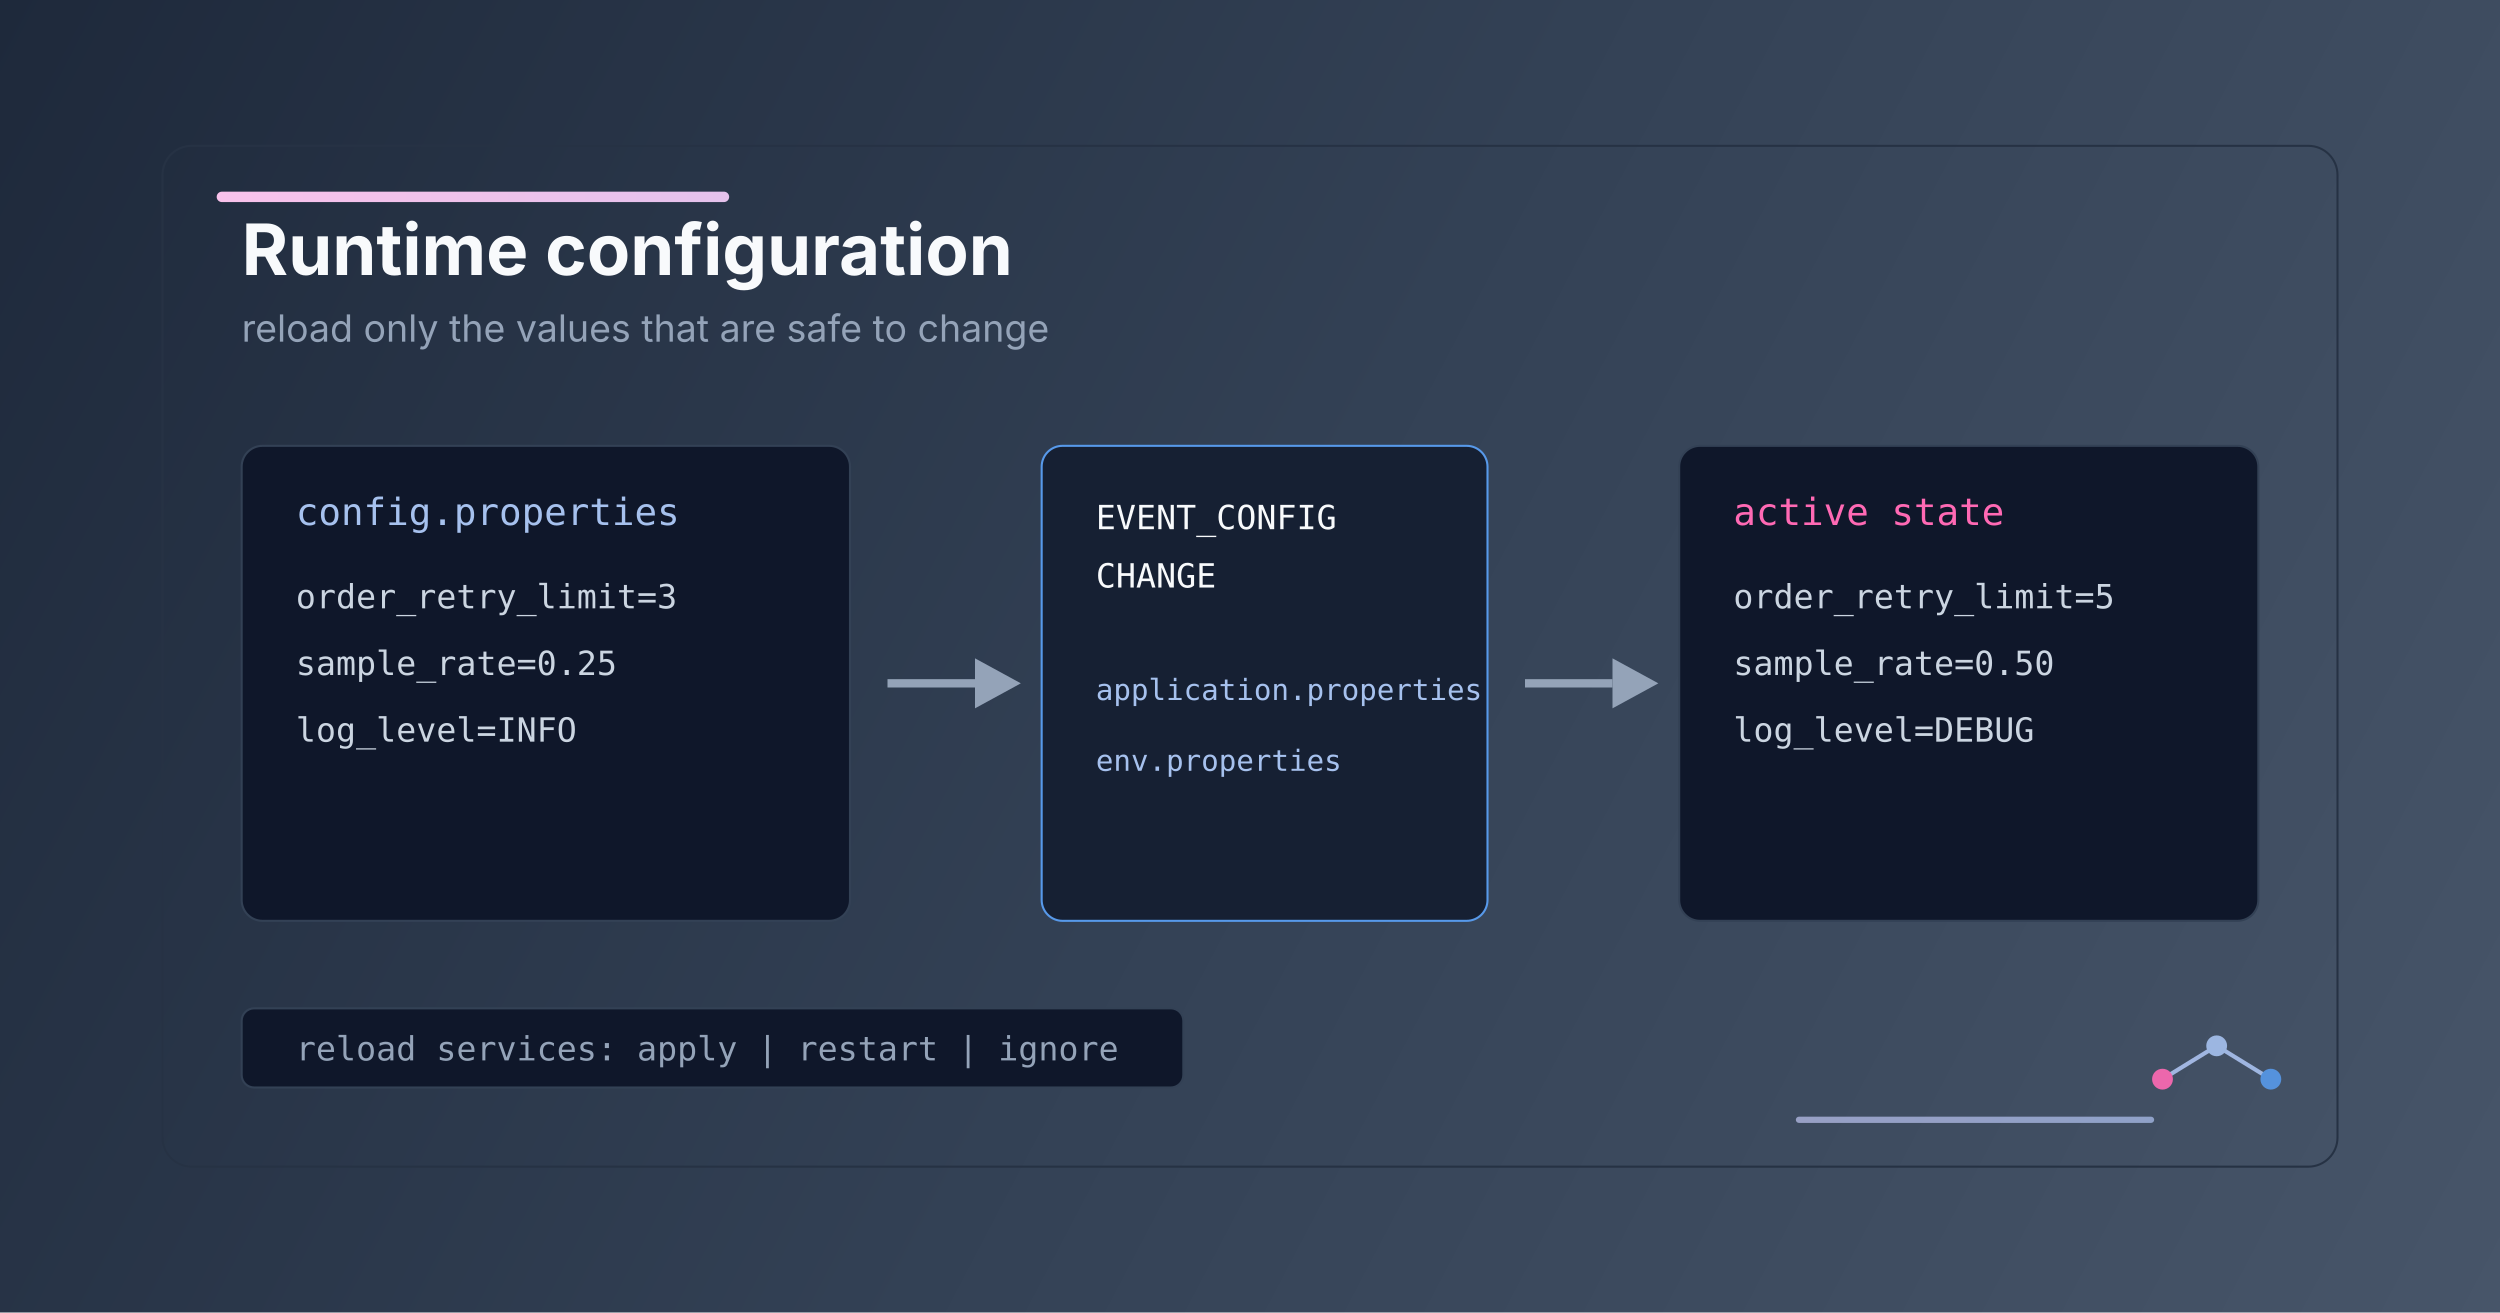
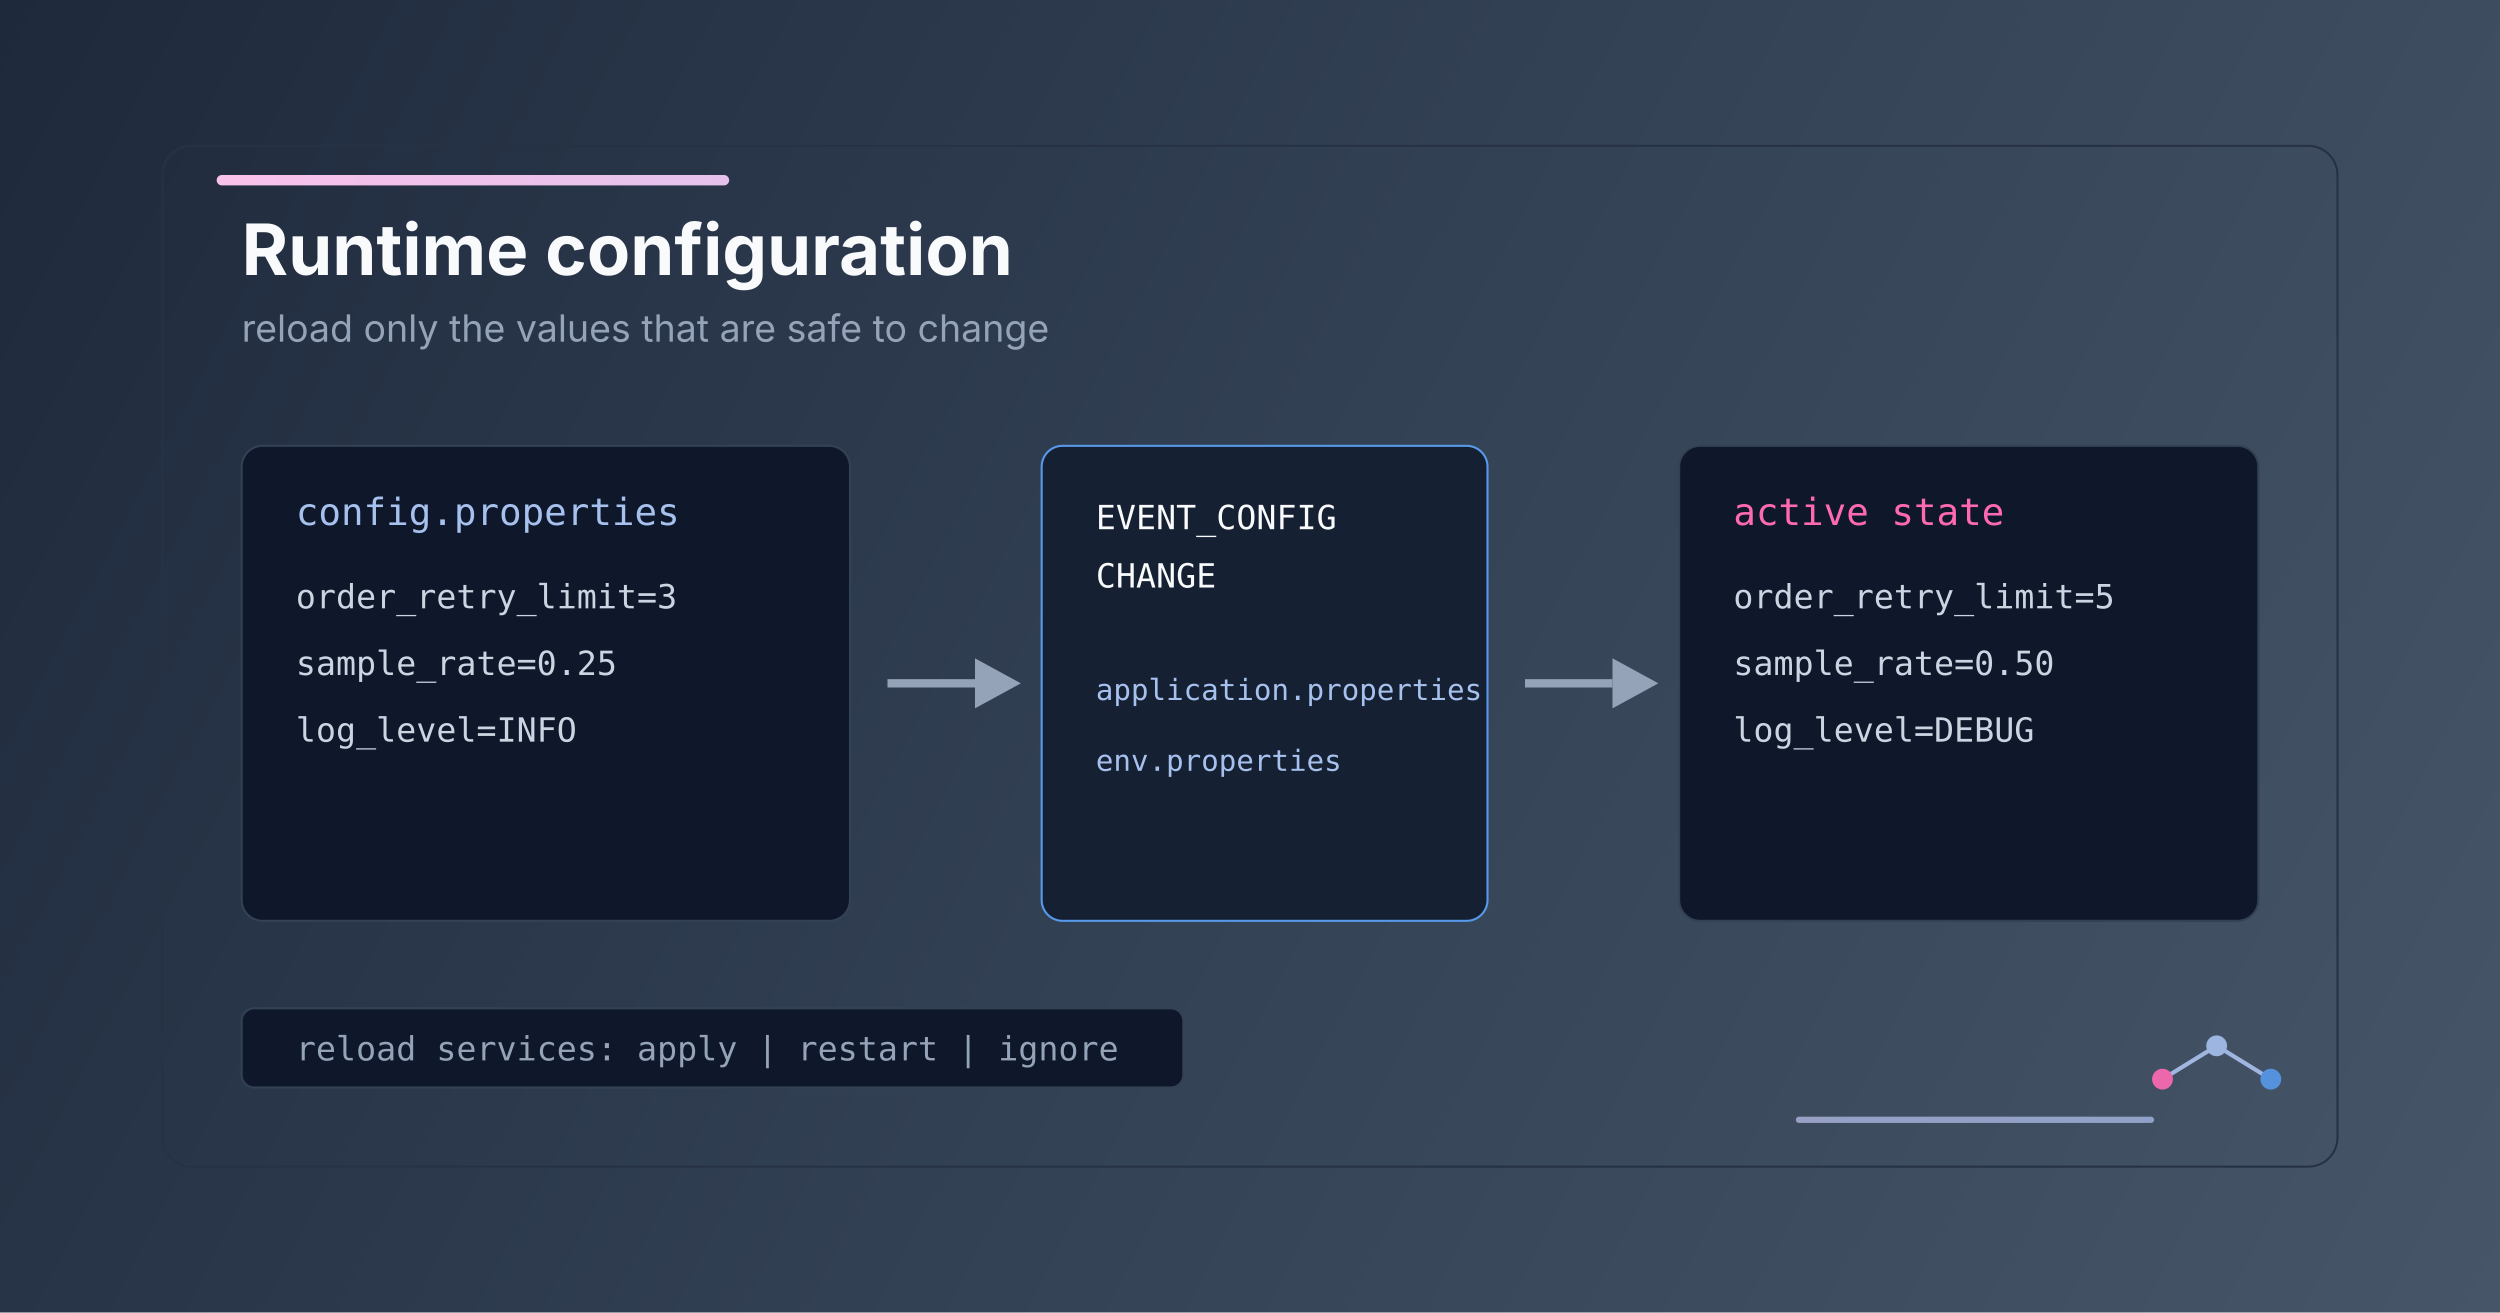
<svg xmlns="http://www.w3.org/2000/svg" width="1200" height="630" viewBox="0 0 1200 630" fill="none">
  <defs>
    <linearGradient id="nanoGradient" x1="78" y1="0" x2="1122" y2="0" gradientUnits="userSpaceOnUse">
      <stop stop-color="#FBC2EB" />
      <stop offset="1" stop-color="#A6C1EE" />
    </linearGradient>
    <linearGradient id="nanoDarkBg" x1="0" y1="0" x2="1200" y2="630" gradientUnits="userSpaceOnUse">
      <stop stop-color="#1E293B" />
      <stop offset=".5" stop-color="#334155" />
      <stop offset="1" stop-color="#475569" />
    </linearGradient>
  </defs>
  <rect width="1200" height="630" fill="url(#nanoDarkBg)" />
  <rect x="78" y="70" width="1044" height="490" rx="14" fill="transparent" stroke="#263244" />
-   <rect x="104" y="92" width="246" height="5" rx="2.5" fill="url(#nanoGradient)" />
+   <rect x="104" y="84" width="246" height="5" rx="2.5" fill="url(#nanoGradient)" />
  <rect x="862" y="536" width="172" height="3" rx="1.5" fill="url(#nanoGradient)" opacity=".72" />
  <g opacity=".9">
    <path d="M1038 518L1064 502L1090 518" stroke="url(#nanoGradient)" stroke-width="2" stroke-linecap="round" stroke-linejoin="round" />
    <circle cx="1038" cy="518" r="5" fill="#FF69B4" />
    <circle cx="1064" cy="502" r="5" fill="#A6C1EE" />
    <circle cx="1090" cy="518" r="5" fill="#5799EA" />
  </g>
  <text x="116" y="132" fill="#F8FAFC" font-family="Inter, Arial, sans-serif" font-size="34" font-weight="700">Runtime configuration</text>
  <text x="116" y="164" fill="#94A3B8" font-family="Inter, Arial, sans-serif" font-size="18">reload only the values that are safe to change</text>
  <rect x="116" y="214" width="292" height="228" rx="10" fill="#0F172A" stroke="#334155" />
  <text x="142" y="252" fill="#A6C1EE" font-family="ui-monospace, SFMono-Regular, Menlo, Consolas, monospace" font-size="18">config.properties</text>
  <text x="142" y="292" fill="#CBD5E1" font-family="ui-monospace, SFMono-Regular, Menlo, Consolas, monospace" font-size="16">order_retry_limit=3</text>
  <text x="142" y="324" fill="#CBD5E1" font-family="ui-monospace, SFMono-Regular, Menlo, Consolas, monospace" font-size="16">sample_rate=0.25</text>
  <text x="142" y="356" fill="#CBD5E1" font-family="ui-monospace, SFMono-Regular, Menlo, Consolas, monospace" font-size="16">log_level=INFO</text>
  <rect x="500" y="214" width="214" height="228" rx="10" fill="#162033" stroke="#5799EA" />
  <text x="526" y="254" fill="#F8FAFC" font-family="ui-monospace, SFMono-Regular, Menlo, Consolas, monospace" font-size="16">EVENT_CONFIG</text>
  <text x="526" y="282" fill="#F8FAFC" font-family="ui-monospace, SFMono-Regular, Menlo, Consolas, monospace" font-size="16">CHANGE</text>
  <text x="526" y="336" fill="#A6C1EE" font-family="ui-monospace, SFMono-Regular, Menlo, Consolas, monospace" font-size="14">application.properties</text>
  <text x="526" y="370" fill="#A6C1EE" font-family="ui-monospace, SFMono-Regular, Menlo, Consolas, monospace" font-size="14">env.properties</text>
  <rect x="806" y="214" width="278" height="228" rx="10" fill="#0F172A" stroke="#334155" />
  <text x="832" y="252" fill="#FF69B4" font-family="ui-monospace, SFMono-Regular, Menlo, Consolas, monospace" font-size="18">active state</text>
  <text x="832" y="292" fill="#CBD5E1" font-family="ui-monospace, SFMono-Regular, Menlo, Consolas, monospace" font-size="16">order_retry_limit=5</text>
  <text x="832" y="324" fill="#CBD5E1" font-family="ui-monospace, SFMono-Regular, Menlo, Consolas, monospace" font-size="16">sample_rate=0.50</text>
  <text x="832" y="356" fill="#CBD5E1" font-family="ui-monospace, SFMono-Regular, Menlo, Consolas, monospace" font-size="16">log_level=DEBUG</text>
  <path d="M426 328H468" stroke="#94A3B8" stroke-width="4" stroke-linecap="butt" />
  <path d="M468 316L490 328L468 340Z" fill="#94A3B8" />
  <path d="M732 328H774" stroke="#94A3B8" stroke-width="4" stroke-linecap="butt" />
  <path d="M774 316L796 328L774 340Z" fill="#94A3B8" />
  <rect x="116" y="484" width="452" height="38" rx="6" fill="#0F172A" stroke="#334155" />
  <text x="142" y="509" fill="#94A3B8" font-family="ui-monospace, SFMono-Regular, Menlo, Consolas, monospace" font-size="16">reload services: apply | restart | ignore</text>
</svg>
